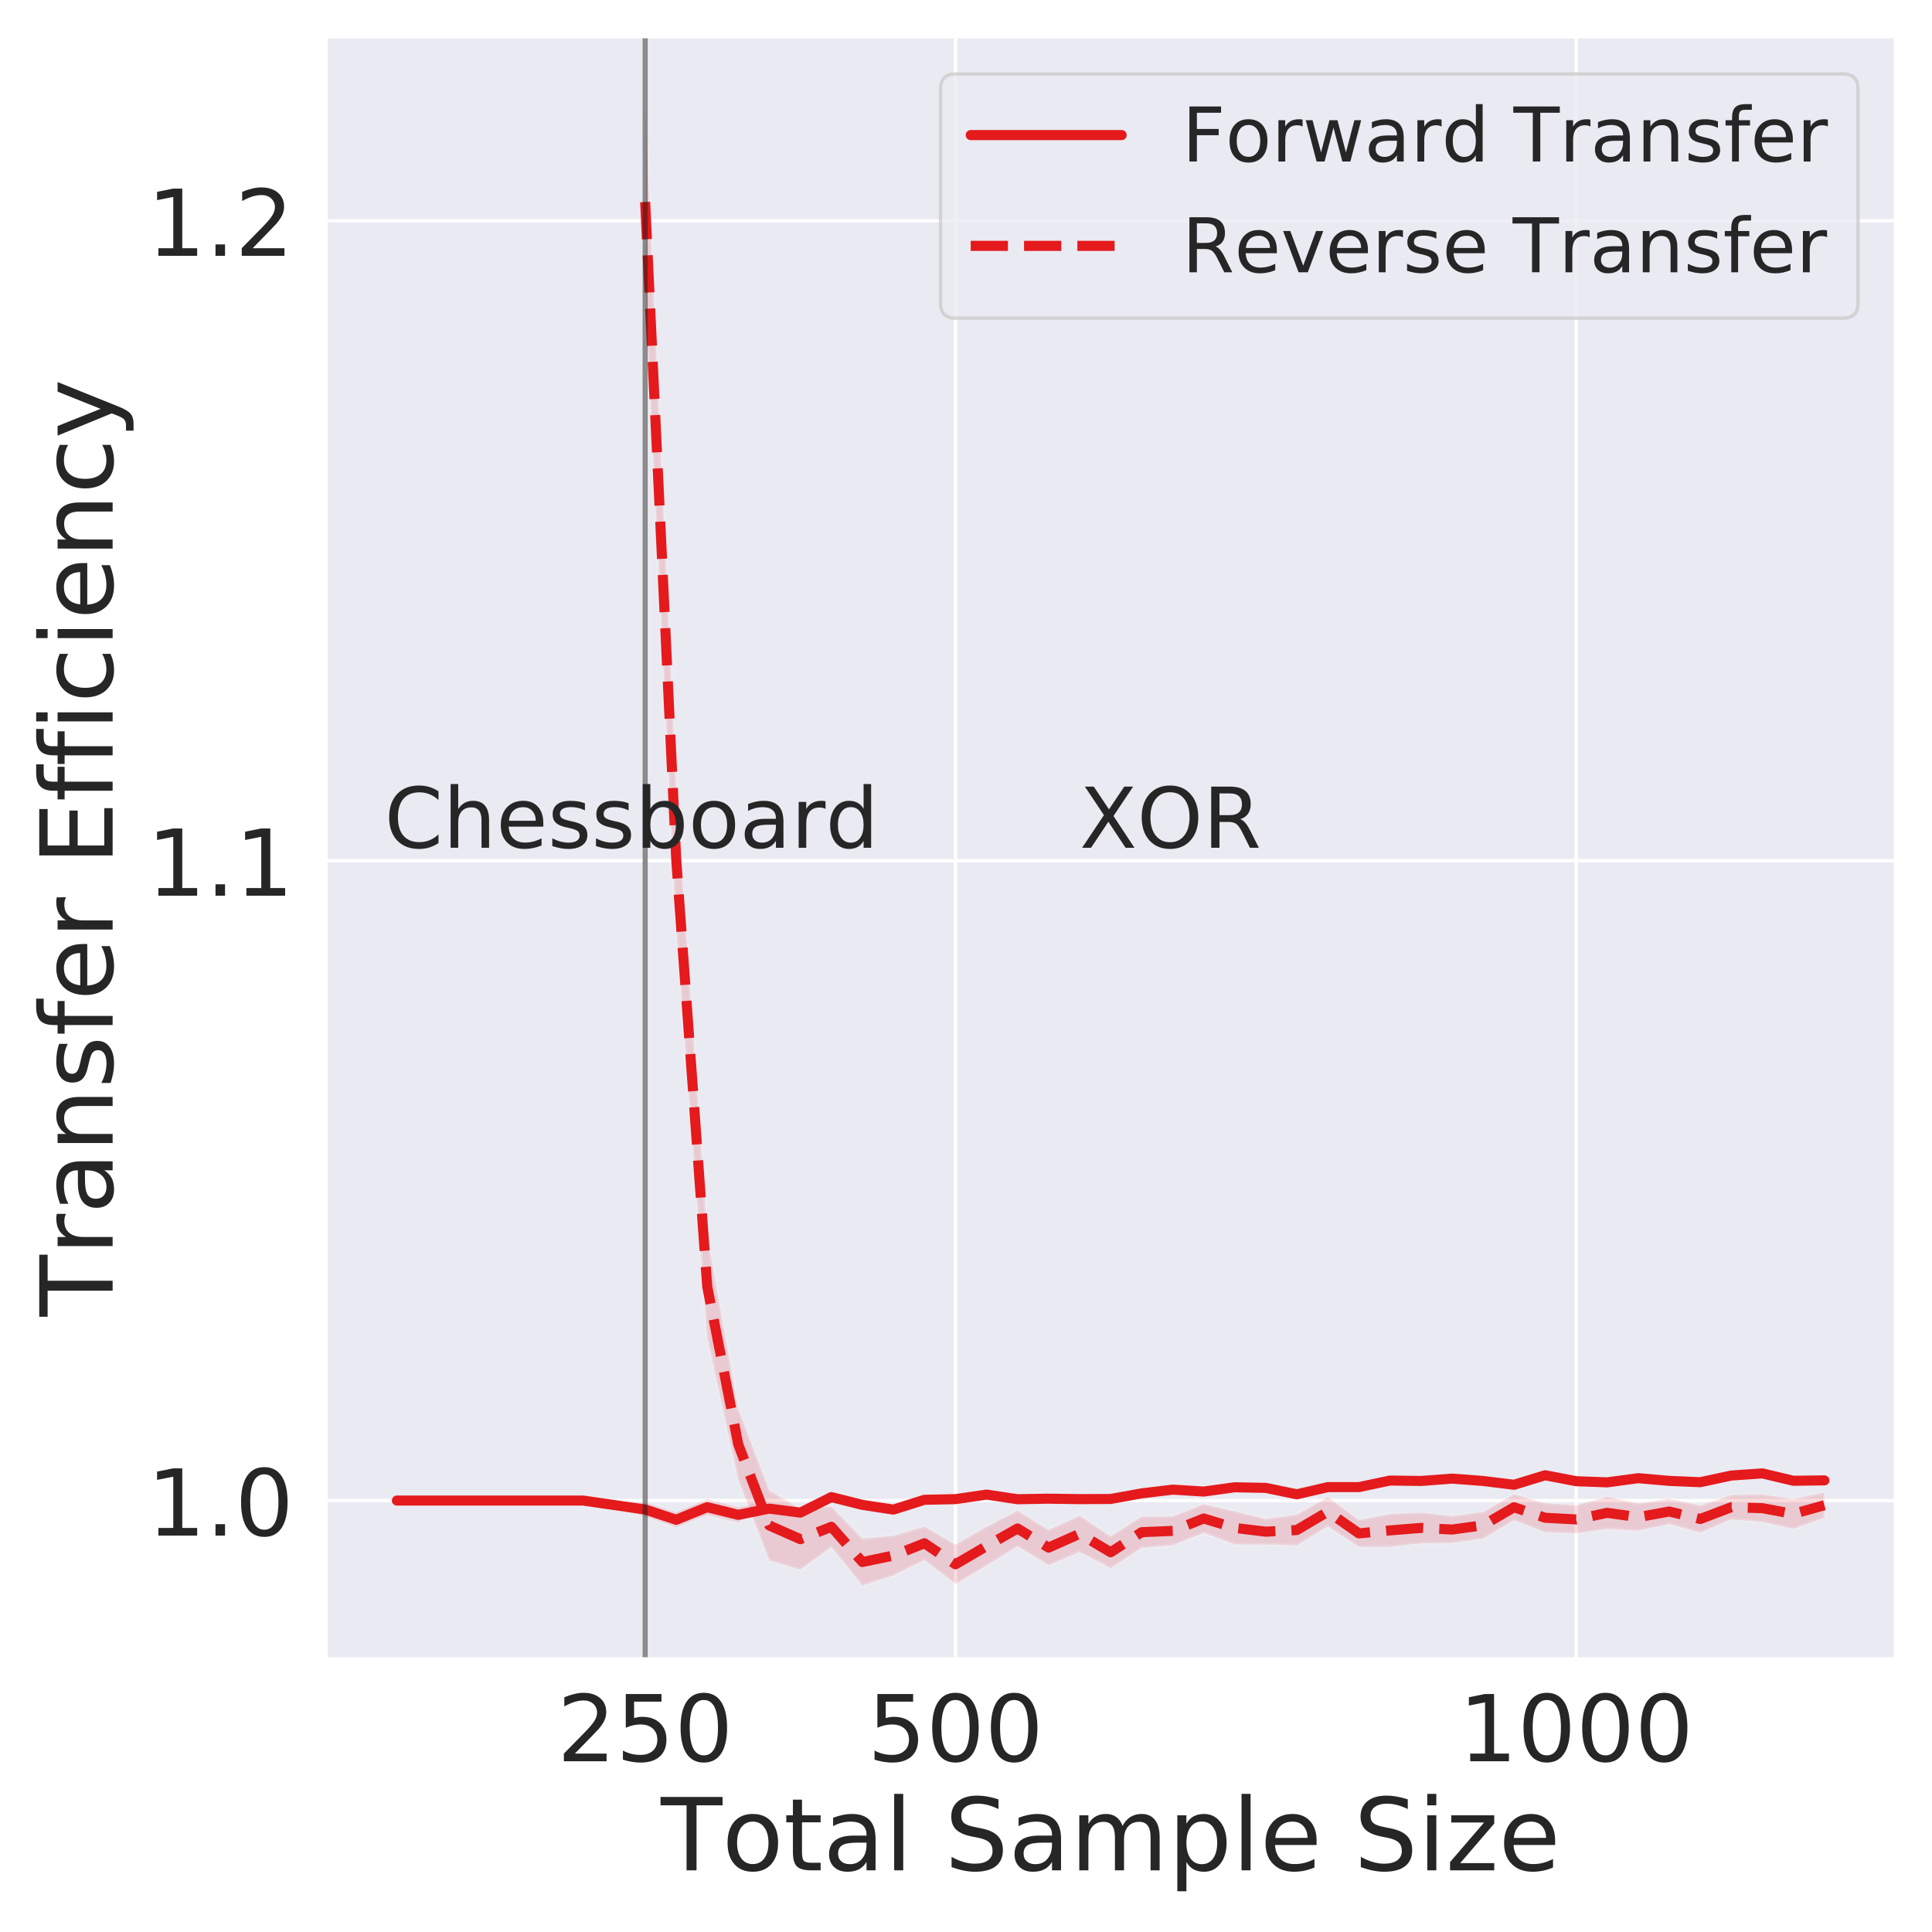
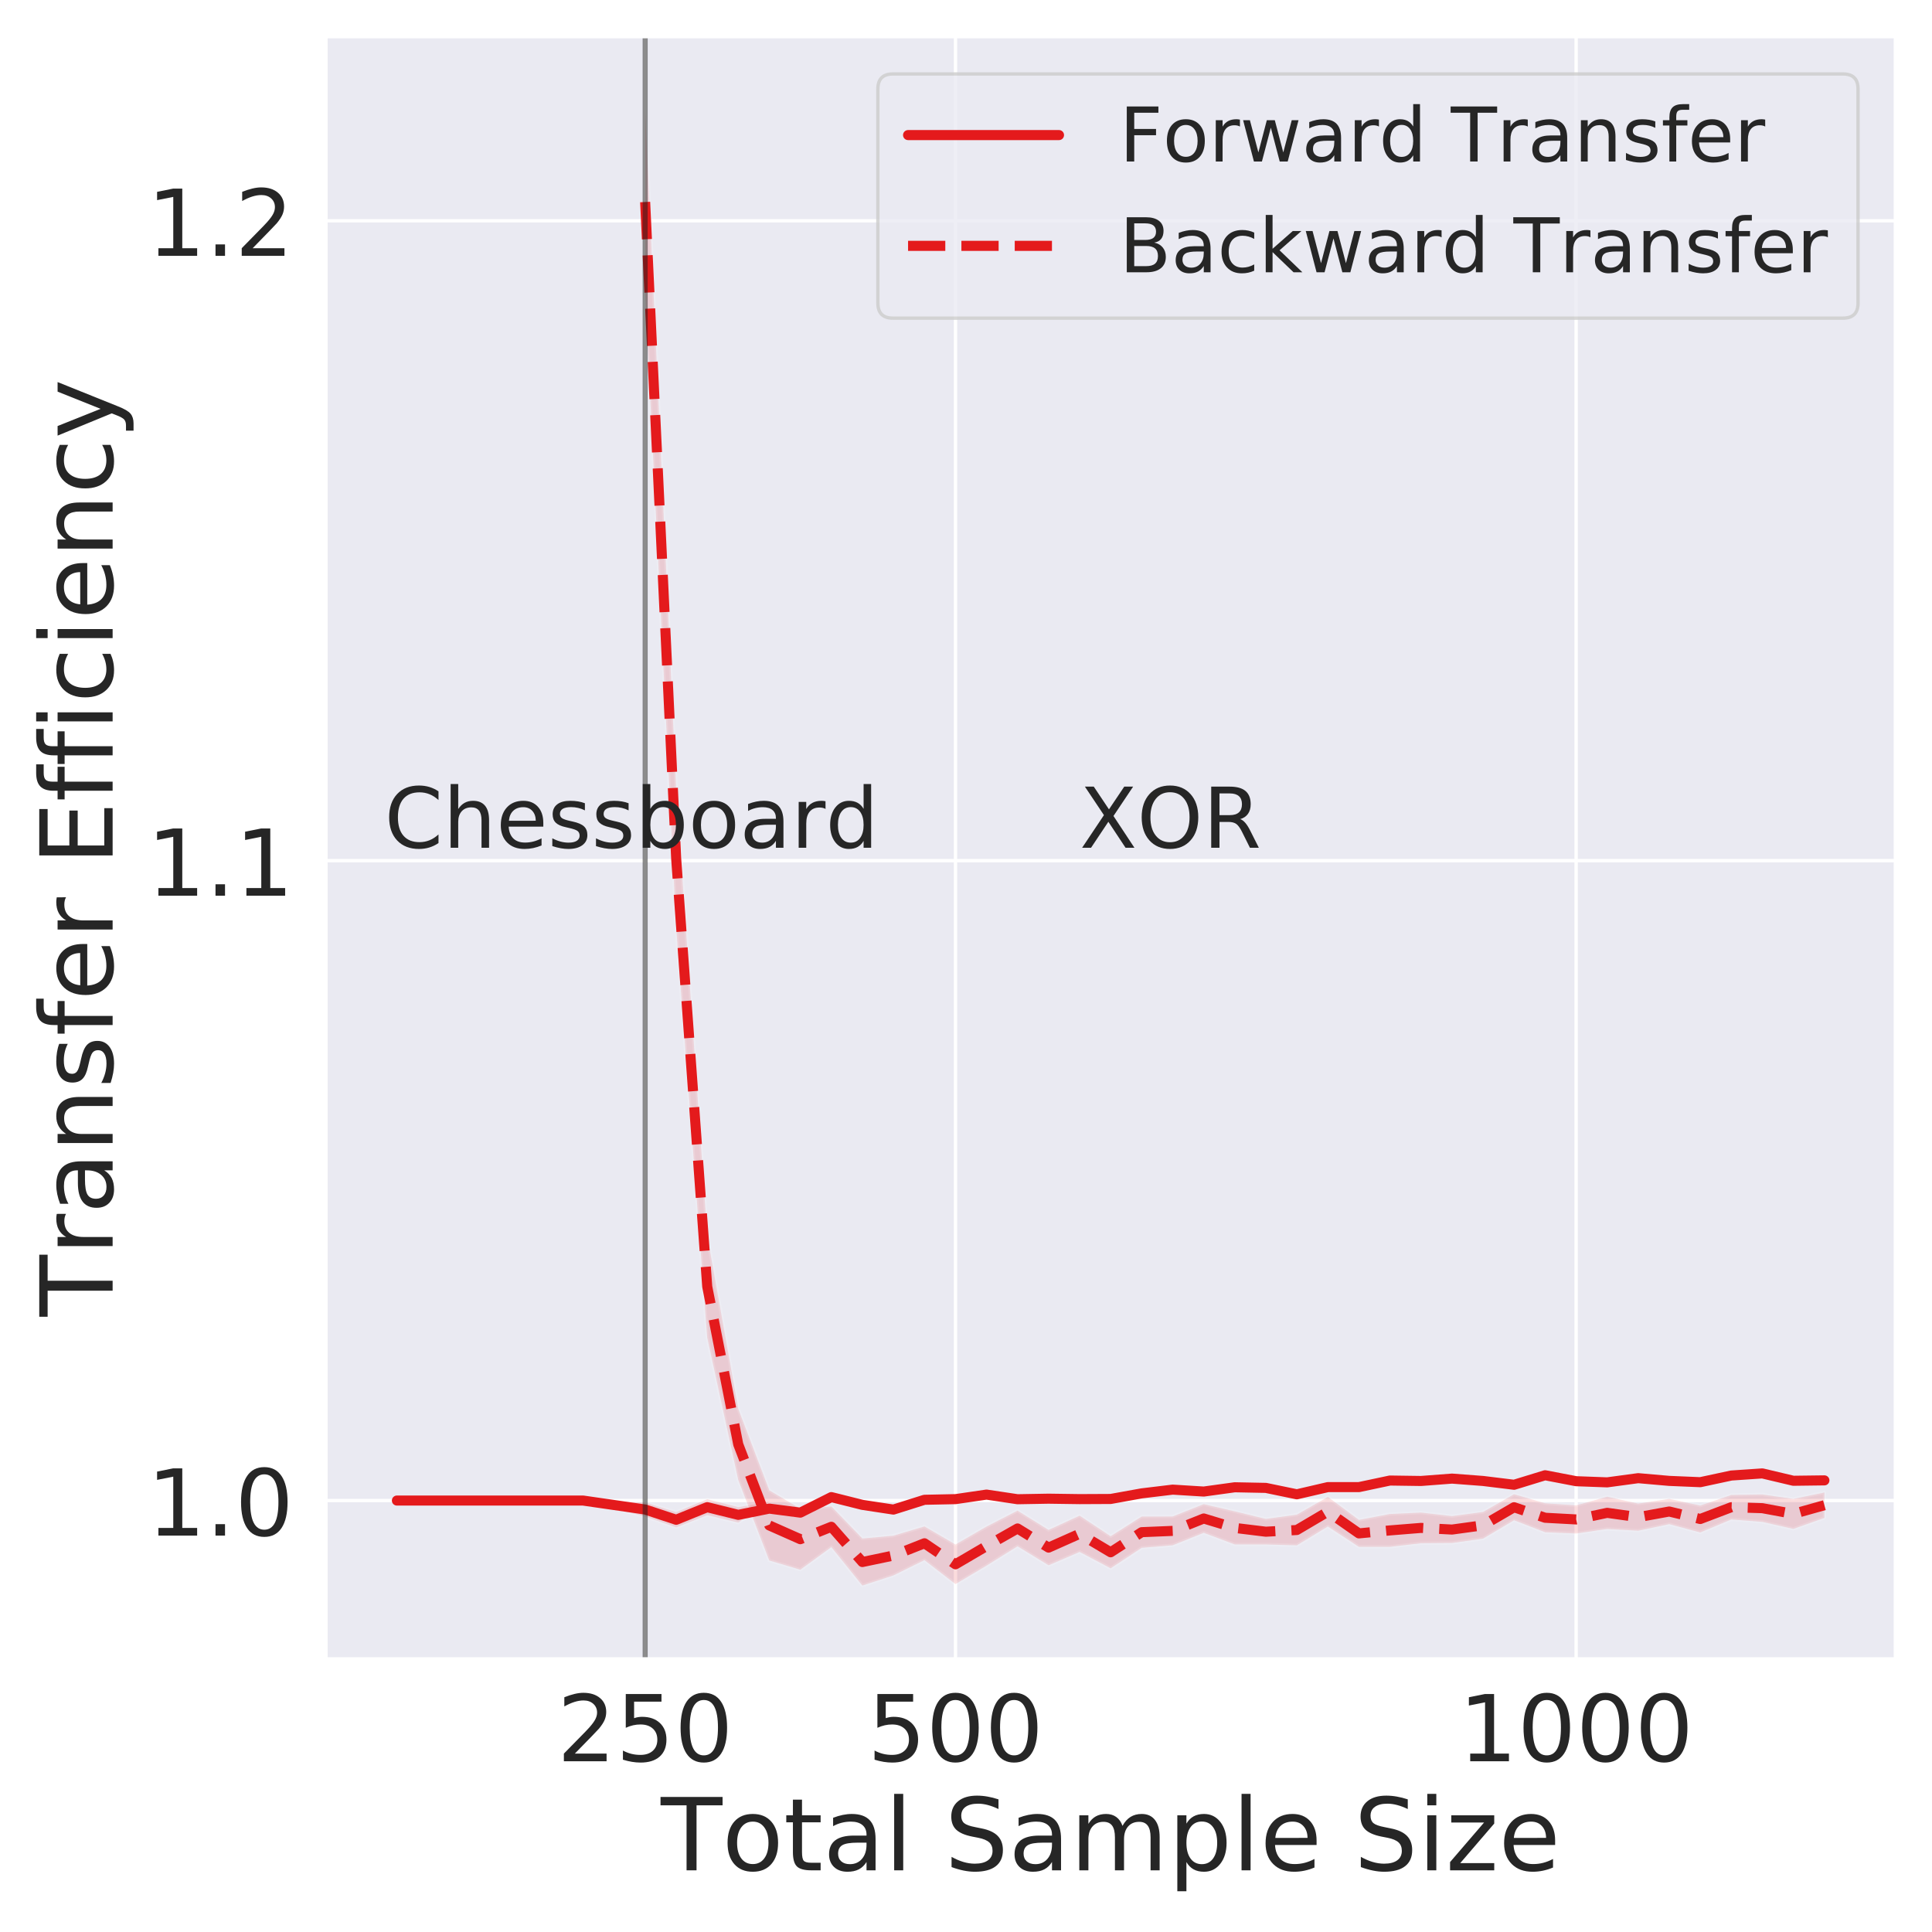
<svg xmlns="http://www.w3.org/2000/svg" xmlns:xlink="http://www.w3.org/1999/xlink" height="576pt" version="1.1" viewBox="0 0 576 576" width="576pt">
  <defs>
    <style type="text/css">
*{stroke-linecap:butt;stroke-linejoin:round;}
  </style>
  </defs>
  <g id="figure_1">
    <g id="patch_1">
      <path d="M 0 576  L 576 576  L 576 0  L 0 0  z " style="fill:#ffffff;" />
    </g>
    <g id="axes_1">
      <g id="patch_2">
        <path d="M 97.05 494.7  L 565.2 494.7  L 565.2 10.8  L 97.05 10.8  z " style="fill:#eaeaf2;" />
      </g>
      <g id="matplotlib.axis_1">
        <g id="xtick_1">
          <g id="line2d_1">
-             <path clip-path="url(#pe5a0608bb9)" d="M 192.345 494.7  L 192.345 10.8  " style="fill:none;stroke:#ffffff;stroke-linecap:round;" />
+             <path clip-path="url(#pc34fe66460)" d="M 192.345 494.7  L 192.345 10.8  " style="fill:none;stroke:#ffffff;stroke-linecap:round;" />
          </g>
          <g id="text_1">
            <defs>
              <path d="M 19.188 8.297  L 53.609 8.297  L 53.609 0  L 7.328 0  L 7.328 8.297  Q 12.938 14.109 22.625 23.891  Q 32.328 33.688 34.812 36.531  Q 39.547 41.844 41.422 45.531  Q 43.312 49.219 43.312 52.781  Q 43.312 58.594 39.234 62.25  Q 35.156 65.922 28.609 65.922  Q 23.969 65.922 18.812 64.312  Q 13.672 62.703 7.812 59.422  L 7.812 69.391  Q 13.766 71.781 18.938 73  Q 24.125 74.219 28.422 74.219  Q 39.75 74.219 46.484 68.547  Q 53.219 62.891 53.219 53.422  Q 53.219 48.922 51.531 44.891  Q 49.859 40.875 45.406 35.406  Q 44.188 33.984 37.641 27.219  Q 31.109 20.453 19.188 8.297  z " id="DejaVuSans-50" />
              <path d="M 10.797 72.906  L 49.516 72.906  L 49.516 64.594  L 19.828 64.594  L 19.828 46.734  Q 21.969 47.469 24.109 47.828  Q 26.266 48.188 28.422 48.188  Q 40.625 48.188 47.75 41.5  Q 54.891 34.812 54.891 23.391  Q 54.891 11.625 47.562 5.094  Q 40.234 -1.422 26.906 -1.422  Q 22.312 -1.422 17.547 -0.641  Q 12.797 0.141 7.719 1.703  L 7.719 11.625  Q 12.109 9.234 16.797 8.062  Q 21.484 6.891 26.703 6.891  Q 35.156 6.891 40.078 11.328  Q 45.016 15.766 45.016 23.391  Q 45.016 31 40.078 35.438  Q 35.156 39.891 26.703 39.891  Q 22.75 39.891 18.812 39.016  Q 14.891 38.141 10.797 36.281  z " id="DejaVuSans-53" />
              <path d="M 31.781 66.406  Q 24.172 66.406 20.328 58.906  Q 16.5 51.422 16.5 36.375  Q 16.5 21.391 20.328 13.891  Q 24.172 6.391 31.781 6.391  Q 39.453 6.391 43.281 13.891  Q 47.125 21.391 47.125 36.375  Q 47.125 51.422 43.281 58.906  Q 39.453 66.406 31.781 66.406  z M 31.781 74.219  Q 44.047 74.219 50.516 64.516  Q 56.984 54.828 56.984 36.375  Q 56.984 17.969 50.516 8.266  Q 44.047 -1.422 31.781 -1.422  Q 19.531 -1.422 13.062 8.266  Q 6.594 17.969 6.594 36.375  Q 6.594 54.828 13.062 64.516  Q 19.531 74.219 31.781 74.219  z " id="DejaVuSans-48" />
            </defs>
            <g style="fill:#262626;" transform="translate(166.1 525.0957)scale(0.275 -0.275)">
              <use xlink:href="#DejaVuSans-50" />
              <use x="63.623" xlink:href="#DejaVuSans-53" />
              <use x="127.246" xlink:href="#DejaVuSans-48" />
            </g>
          </g>
        </g>
        <g id="xtick_2">
          <g id="line2d_2">
-             <path clip-path="url(#pe5a0608bb9)" d="M 284.865 494.7  L 284.865 10.8  " style="fill:none;stroke:#ffffff;stroke-linecap:round;" />
+             <path clip-path="url(#pc34fe66460)" d="M 284.865 494.7  L 284.865 10.8  " style="fill:none;stroke:#ffffff;stroke-linecap:round;" />
          </g>
          <g id="text_2">
            <g style="fill:#262626;" transform="translate(258.6198 525.0957)scale(0.275 -0.275)">
              <use xlink:href="#DejaVuSans-53" />
              <use x="63.623" xlink:href="#DejaVuSans-48" />
              <use x="127.246" xlink:href="#DejaVuSans-48" />
            </g>
          </g>
        </g>
        <g id="xtick_3">
          <g id="line2d_3">
-             <path clip-path="url(#pe5a0608bb9)" d="M 469.905 494.7  L 469.905 10.8  " style="fill:none;stroke:#ffffff;stroke-linecap:round;" />
+             <path clip-path="url(#pc34fe66460)" d="M 469.905 494.7  L 469.905 10.8  " style="fill:none;stroke:#ffffff;stroke-linecap:round;" />
          </g>
          <g id="text_3">
            <defs>
              <path d="M 12.406 8.297  L 28.516 8.297  L 28.516 63.922  L 10.984 60.406  L 10.984 69.391  L 28.422 72.906  L 38.281 72.906  L 38.281 8.297  L 54.391 8.297  L 54.391 0  L 12.406 0  z " id="DejaVuSans-49" />
            </defs>
            <g style="fill:#262626;" transform="translate(434.9109 525.0957)scale(0.275 -0.275)">
              <use xlink:href="#DejaVuSans-49" />
              <use x="63.623" xlink:href="#DejaVuSans-48" />
              <use x="127.246" xlink:href="#DejaVuSans-48" />
              <use x="190.869" xlink:href="#DejaVuSans-48" />
            </g>
          </g>
        </g>
        <g id="text_4">
          <defs>
            <path d="M -0.297 72.906  L 61.375 72.906  L 61.375 64.594  L 35.5 64.594  L 35.5 0  L 25.594 0  L 25.594 64.594  L -0.297 64.594  z " id="DejaVuSans-84" />
            <path d="M 30.609 48.391  Q 23.391 48.391 19.188 42.75  Q 14.984 37.109 14.984 27.297  Q 14.984 17.484 19.156 11.844  Q 23.344 6.203 30.609 6.203  Q 37.797 6.203 41.984 11.859  Q 46.188 17.531 46.188 27.297  Q 46.188 37.016 41.984 42.703  Q 37.797 48.391 30.609 48.391  z M 30.609 56  Q 42.328 56 49.016 48.375  Q 55.719 40.766 55.719 27.297  Q 55.719 13.875 49.016 6.219  Q 42.328 -1.422 30.609 -1.422  Q 18.844 -1.422 12.172 6.219  Q 5.516 13.875 5.516 27.297  Q 5.516 40.766 12.172 48.375  Q 18.844 56 30.609 56  z " id="DejaVuSans-111" />
            <path d="M 18.312 70.219  L 18.312 54.688  L 36.812 54.688  L 36.812 47.703  L 18.312 47.703  L 18.312 18.016  Q 18.312 11.328 20.141 9.422  Q 21.969 7.516 27.594 7.516  L 36.812 7.516  L 36.812 0  L 27.594 0  Q 17.188 0 13.234 3.875  Q 9.281 7.766 9.281 18.016  L 9.281 47.703  L 2.688 47.703  L 2.688 54.688  L 9.281 54.688  L 9.281 70.219  z " id="DejaVuSans-116" />
            <path d="M 34.281 27.484  Q 23.391 27.484 19.188 25  Q 14.984 22.516 14.984 16.5  Q 14.984 11.719 18.141 8.906  Q 21.297 6.109 26.703 6.109  Q 34.188 6.109 38.703 11.406  Q 43.219 16.703 43.219 25.484  L 43.219 27.484  z M 52.203 31.203  L 52.203 0  L 43.219 0  L 43.219 8.297  Q 40.141 3.328 35.547 0.953  Q 30.953 -1.422 24.312 -1.422  Q 15.922 -1.422 10.953 3.297  Q 6 8.016 6 15.922  Q 6 25.141 12.172 29.828  Q 18.359 34.516 30.609 34.516  L 43.219 34.516  L 43.219 35.406  Q 43.219 41.609 39.141 45  Q 35.062 48.391 27.688 48.391  Q 23 48.391 18.547 47.266  Q 14.109 46.141 10.016 43.891  L 10.016 52.203  Q 14.938 54.109 19.578 55.047  Q 24.219 56 28.609 56  Q 40.484 56 46.344 49.844  Q 52.203 43.703 52.203 31.203  z " id="DejaVuSans-97" />
            <path d="M 9.422 75.984  L 18.406 75.984  L 18.406 0  L 9.422 0  z " id="DejaVuSans-108" />
            <path id="DejaVuSans-32" />
            <path d="M 53.516 70.516  L 53.516 60.891  Q 47.906 63.578 42.922 64.891  Q 37.938 66.219 33.297 66.219  Q 25.25 66.219 20.875 63.094  Q 16.5 59.969 16.5 54.203  Q 16.5 49.359 19.406 46.891  Q 22.312 44.438 30.422 42.922  L 36.375 41.703  Q 47.406 39.594 52.656 34.297  Q 57.906 29 57.906 20.125  Q 57.906 9.516 50.797 4.047  Q 43.703 -1.422 29.984 -1.422  Q 24.812 -1.422 18.969 -0.25  Q 13.141 0.922 6.891 3.219  L 6.891 13.375  Q 12.891 10.016 18.656 8.297  Q 24.422 6.594 29.984 6.594  Q 38.422 6.594 43.016 9.906  Q 47.609 13.234 47.609 19.391  Q 47.609 24.75 44.312 27.781  Q 41.016 30.812 33.5 32.328  L 27.484 33.5  Q 16.453 35.688 11.516 40.375  Q 6.594 45.062 6.594 53.422  Q 6.594 63.094 13.406 68.656  Q 20.219 74.219 32.172 74.219  Q 37.312 74.219 42.625 73.281  Q 47.953 72.359 53.516 70.516  z " id="DejaVuSans-83" />
            <path d="M 52 44.188  Q 55.375 50.25 60.062 53.125  Q 64.75 56 71.094 56  Q 79.641 56 84.281 50.016  Q 88.922 44.047 88.922 33.016  L 88.922 0  L 79.891 0  L 79.891 32.719  Q 79.891 40.578 77.094 44.375  Q 74.312 48.188 68.609 48.188  Q 61.625 48.188 57.562 43.547  Q 53.516 38.922 53.516 30.906  L 53.516 0  L 44.484 0  L 44.484 32.719  Q 44.484 40.625 41.703 44.406  Q 38.922 48.188 33.109 48.188  Q 26.219 48.188 22.156 43.531  Q 18.109 38.875 18.109 30.906  L 18.109 0  L 9.078 0  L 9.078 54.688  L 18.109 54.688  L 18.109 46.188  Q 21.188 51.219 25.484 53.609  Q 29.781 56 35.688 56  Q 41.656 56 45.828 52.969  Q 50 49.953 52 44.188  z " id="DejaVuSans-109" />
            <path d="M 18.109 8.203  L 18.109 -20.797  L 9.078 -20.797  L 9.078 54.688  L 18.109 54.688  L 18.109 46.391  Q 20.953 51.266 25.266 53.625  Q 29.594 56 35.594 56  Q 45.562 56 51.781 48.094  Q 58.016 40.188 58.016 27.297  Q 58.016 14.406 51.781 6.484  Q 45.562 -1.422 35.594 -1.422  Q 29.594 -1.422 25.266 0.953  Q 20.953 3.328 18.109 8.203  z M 48.688 27.297  Q 48.688 37.203 44.609 42.844  Q 40.531 48.484 33.406 48.484  Q 26.266 48.484 22.188 42.844  Q 18.109 37.203 18.109 27.297  Q 18.109 17.391 22.188 11.75  Q 26.266 6.109 33.406 6.109  Q 40.531 6.109 44.609 11.75  Q 48.688 17.391 48.688 27.297  z " id="DejaVuSans-112" />
            <path d="M 56.203 29.594  L 56.203 25.203  L 14.891 25.203  Q 15.484 15.922 20.484 11.062  Q 25.484 6.203 34.422 6.203  Q 39.594 6.203 44.453 7.469  Q 49.312 8.734 54.109 11.281  L 54.109 2.781  Q 49.266 0.734 44.188 -0.344  Q 39.109 -1.422 33.891 -1.422  Q 20.797 -1.422 13.156 6.188  Q 5.516 13.812 5.516 26.812  Q 5.516 40.234 12.766 48.109  Q 20.016 56 32.328 56  Q 43.359 56 49.781 48.891  Q 56.203 41.797 56.203 29.594  z M 47.219 32.234  Q 47.125 39.594 43.094 43.984  Q 39.062 48.391 32.422 48.391  Q 24.906 48.391 20.391 44.141  Q 15.875 39.891 15.188 32.172  z " id="DejaVuSans-101" />
            <path d="M 9.422 54.688  L 18.406 54.688  L 18.406 0  L 9.422 0  z M 9.422 75.984  L 18.406 75.984  L 18.406 64.594  L 9.422 64.594  z " id="DejaVuSans-105" />
            <path d="M 5.516 54.688  L 48.188 54.688  L 48.188 46.484  L 14.406 7.172  L 48.188 7.172  L 48.188 0  L 4.297 0  L 4.297 8.203  L 38.094 47.516  L 5.516 47.516  z " id="DejaVuSans-122" />
          </defs>
          <g style="fill:#262626;" transform="translate(197.0133 557.6102)scale(0.3 -0.3)">
            <use xlink:href="#DejaVuSans-84" />
            <use x="60.818" xlink:href="#DejaVuSans-111" />
            <use x="122" xlink:href="#DejaVuSans-116" />
            <use x="161.209" xlink:href="#DejaVuSans-97" />
            <use x="222.488" xlink:href="#DejaVuSans-108" />
            <use x="250.271" xlink:href="#DejaVuSans-32" />
            <use x="282.059" xlink:href="#DejaVuSans-83" />
            <use x="345.535" xlink:href="#DejaVuSans-97" />
            <use x="406.814" xlink:href="#DejaVuSans-109" />
            <use x="504.227" xlink:href="#DejaVuSans-112" />
            <use x="567.703" xlink:href="#DejaVuSans-108" />
            <use x="595.486" xlink:href="#DejaVuSans-101" />
            <use x="657.01" xlink:href="#DejaVuSans-32" />
            <use x="688.797" xlink:href="#DejaVuSans-83" />
            <use x="752.273" xlink:href="#DejaVuSans-105" />
            <use x="780.057" xlink:href="#DejaVuSans-122" />
            <use x="832.547" xlink:href="#DejaVuSans-101" />
          </g>
        </g>
      </g>
      <g id="matplotlib.axis_2">
        <g id="ytick_1">
          <g id="line2d_4">
-             <path clip-path="url(#pe5a0608bb9)" d="M 97.05 447.369  L 565.2 447.369  " style="fill:none;stroke:#ffffff;stroke-linecap:round;" />
+             <path clip-path="url(#pc34fe66460)" d="M 97.05 447.369  L 565.2 447.369  " style="fill:none;stroke:#ffffff;stroke-linecap:round;" />
          </g>
          <g id="text_5">
            <defs>
              <path d="M 10.688 12.406  L 21 12.406  L 21 0  L 10.688 0  z " id="DejaVuSans-46" />
            </defs>
            <g style="fill:#262626;" transform="translate(43.81641 457.8168)scale(0.275 -0.275)">
              <use xlink:href="#DejaVuSans-49" />
              <use x="63.623" xlink:href="#DejaVuSans-46" />
              <use x="95.41" xlink:href="#DejaVuSans-48" />
            </g>
          </g>
        </g>
        <g id="ytick_2">
          <g id="line2d_5">
-             <path clip-path="url(#pe5a0608bb9)" d="M 97.05 256.6  L 565.2 256.6  " style="fill:none;stroke:#ffffff;stroke-linecap:round;" />
+             <path clip-path="url(#pc34fe66460)" d="M 97.05 256.6  L 565.2 256.6  " style="fill:none;stroke:#ffffff;stroke-linecap:round;" />
          </g>
          <g id="text_6">
            <g style="fill:#262626;" transform="translate(43.81641 267.0481)scale(0.275 -0.275)">
              <use xlink:href="#DejaVuSans-49" />
              <use x="63.623" xlink:href="#DejaVuSans-46" />
              <use x="95.41" xlink:href="#DejaVuSans-49" />
            </g>
          </g>
        </g>
        <g id="ytick_3">
          <g id="line2d_6">
-             <path clip-path="url(#pe5a0608bb9)" d="M 97.05 65.831  L 565.2 65.831  " style="fill:none;stroke:#ffffff;stroke-linecap:round;" />
+             <path clip-path="url(#pc34fe66460)" d="M 97.05 65.831  L 565.2 65.831  " style="fill:none;stroke:#ffffff;stroke-linecap:round;" />
          </g>
          <g id="text_7">
            <g style="fill:#262626;" transform="translate(43.81641 76.27928)scale(0.275 -0.275)">
              <use xlink:href="#DejaVuSans-49" />
              <use x="63.623" xlink:href="#DejaVuSans-46" />
              <use x="95.41" xlink:href="#DejaVuSans-50" />
            </g>
          </g>
        </g>
        <g id="text_8">
          <defs>
            <path d="M 41.109 46.297  Q 39.594 47.172 37.812 47.578  Q 36.031 48 33.891 48  Q 26.266 48 22.188 43.047  Q 18.109 38.094 18.109 28.812  L 18.109 0  L 9.078 0  L 9.078 54.688  L 18.109 54.688  L 18.109 46.188  Q 20.953 51.172 25.484 53.578  Q 30.031 56 36.531 56  Q 37.453 56 38.578 55.875  Q 39.703 55.766 41.062 55.516  z " id="DejaVuSans-114" />
            <path d="M 54.891 33.016  L 54.891 0  L 45.906 0  L 45.906 32.719  Q 45.906 40.484 42.875 44.328  Q 39.844 48.188 33.797 48.188  Q 26.516 48.188 22.312 43.547  Q 18.109 38.922 18.109 30.906  L 18.109 0  L 9.078 0  L 9.078 54.688  L 18.109 54.688  L 18.109 46.188  Q 21.344 51.125 25.703 53.562  Q 30.078 56 35.797 56  Q 45.219 56 50.047 50.172  Q 54.891 44.344 54.891 33.016  z " id="DejaVuSans-110" />
            <path d="M 44.281 53.078  L 44.281 44.578  Q 40.484 46.531 36.375 47.5  Q 32.281 48.484 27.875 48.484  Q 21.188 48.484 17.844 46.438  Q 14.5 44.391 14.5 40.281  Q 14.5 37.156 16.891 35.375  Q 19.281 33.594 26.516 31.984  L 29.594 31.297  Q 39.156 29.25 43.188 25.516  Q 47.219 21.781 47.219 15.094  Q 47.219 7.469 41.188 3.016  Q 35.156 -1.422 24.609 -1.422  Q 20.219 -1.422 15.453 -0.562  Q 10.688 0.297 5.422 2  L 5.422 11.281  Q 10.406 8.688 15.234 7.391  Q 20.062 6.109 24.812 6.109  Q 31.156 6.109 34.562 8.281  Q 37.984 10.453 37.984 14.406  Q 37.984 18.062 35.516 20.016  Q 33.062 21.969 24.703 23.781  L 21.578 24.516  Q 13.234 26.266 9.516 29.906  Q 5.812 33.547 5.812 39.891  Q 5.812 47.609 11.281 51.797  Q 16.75 56 26.812 56  Q 31.781 56 36.172 55.266  Q 40.578 54.547 44.281 53.078  z " id="DejaVuSans-115" />
            <path d="M 37.109 75.984  L 37.109 68.5  L 28.516 68.5  Q 23.688 68.5 21.797 66.547  Q 19.922 64.594 19.922 59.516  L 19.922 54.688  L 34.719 54.688  L 34.719 47.703  L 19.922 47.703  L 19.922 0  L 10.891 0  L 10.891 47.703  L 2.297 47.703  L 2.297 54.688  L 10.891 54.688  L 10.891 58.5  Q 10.891 67.625 15.141 71.797  Q 19.391 75.984 28.609 75.984  z " id="DejaVuSans-102" />
            <path d="M 9.812 72.906  L 55.906 72.906  L 55.906 64.594  L 19.672 64.594  L 19.672 43.016  L 54.391 43.016  L 54.391 34.719  L 19.672 34.719  L 19.672 8.297  L 56.781 8.297  L 56.781 0  L 9.812 0  z " id="DejaVuSans-69" />
            <path d="M 48.781 52.594  L 48.781 44.188  Q 44.969 46.297 41.141 47.344  Q 37.312 48.391 33.406 48.391  Q 24.656 48.391 19.812 42.844  Q 14.984 37.312 14.984 27.297  Q 14.984 17.281 19.812 11.734  Q 24.656 6.203 33.406 6.203  Q 37.312 6.203 41.141 7.25  Q 44.969 8.297 48.781 10.406  L 48.781 2.094  Q 45.016 0.344 40.984 -0.531  Q 36.969 -1.422 32.422 -1.422  Q 20.062 -1.422 12.781 6.344  Q 5.516 14.109 5.516 27.297  Q 5.516 40.672 12.859 48.328  Q 20.219 56 33.016 56  Q 37.156 56 41.109 55.141  Q 45.062 54.297 48.781 52.594  z " id="DejaVuSans-99" />
            <path d="M 32.172 -5.078  Q 28.375 -14.844 24.75 -17.812  Q 21.141 -20.797 15.094 -20.797  L 7.906 -20.797  L 7.906 -13.281  L 13.188 -13.281  Q 16.891 -13.281 18.938 -11.516  Q 21 -9.766 23.484 -3.219  L 25.094 0.875  L 2.984 54.688  L 12.5 54.688  L 29.594 11.922  L 46.688 54.688  L 56.203 54.688  z " id="DejaVuSans-121" />
          </defs>
          <g style="fill:#262626;" transform="translate(33.57734 392.4844)rotate(-90)scale(0.3 -0.3)">
            <use xlink:href="#DejaVuSans-84" />
            <use x="60.865" xlink:href="#DejaVuSans-114" />
            <use x="101.979" xlink:href="#DejaVuSans-97" />
            <use x="163.258" xlink:href="#DejaVuSans-110" />
            <use x="226.637" xlink:href="#DejaVuSans-115" />
            <use x="278.736" xlink:href="#DejaVuSans-102" />
            <use x="313.941" xlink:href="#DejaVuSans-101" />
            <use x="375.465" xlink:href="#DejaVuSans-114" />
            <use x="416.578" xlink:href="#DejaVuSans-32" />
            <use x="448.365" xlink:href="#DejaVuSans-69" />
            <use x="511.549" xlink:href="#DejaVuSans-102" />
            <use x="546.754" xlink:href="#DejaVuSans-102" />
            <use x="581.959" xlink:href="#DejaVuSans-105" />
            <use x="609.742" xlink:href="#DejaVuSans-99" />
            <use x="664.723" xlink:href="#DejaVuSans-105" />
            <use x="692.506" xlink:href="#DejaVuSans-101" />
            <use x="754.029" xlink:href="#DejaVuSans-110" />
            <use x="817.408" xlink:href="#DejaVuSans-99" />
            <use x="872.389" xlink:href="#DejaVuSans-121" />
          </g>
        </g>
      </g>
      <g id="PolyCollection_1">
        <defs>
-           <path d="M 118.33 -128.631  L 118.33 -128.631  L 127.582 -128.631  L 136.833 -128.631  L 146.085 -128.631  L 155.337 -128.631  L 164.589 -128.631  L 173.841 -128.631  L 192.345 -128.05  L 201.597 -125.168  L 210.849 -129.038  L 220.101 -126.654  L 229.353 -128.288  L 220.101 -122.076  L 210.849 -124.277  L 201.597 -120.642  L 192.345 -123.87  L 173.841 -128.631  L 164.589 -128.631  L 155.337 -128.631  L 146.085 -128.631  L 136.833 -128.631  L 127.582 -128.631  L 118.33 -128.631  z " id="m9674130dea" style="stroke:#ffffff;stroke-opacity:0.15;" />
+           <path d="M 118.33 -128.631  L 118.33 -128.631  L 127.582 -128.631  L 136.833 -128.631  L 146.085 -128.631  L 155.337 -128.631  L 164.589 -128.631  L 173.841 -128.631  L 192.345 -128.05  L 201.597 -125.168  L 210.849 -129.038  L 220.101 -126.654  L 229.353 -128.288  L 220.101 -122.076  L 210.849 -124.277  L 201.597 -120.642  L 192.345 -123.87  L 173.841 -128.631  L 164.589 -128.631  L 155.337 -128.631  L 146.085 -128.631  L 136.833 -128.631  L 127.582 -128.631  L 118.33 -128.631  z " id="m97296e2035" style="stroke:#ffffff;stroke-opacity:0.15;" />
        </defs>
-         <g clip-path="url(#pe5a0608bb9)">
-           <use style="fill:#e41a1c;fill-opacity:0.15;stroke:#ffffff;stroke-opacity:0.15;" x="0" xlink:href="#m9674130dea" y="576" />
+         <g clip-path="url(#pc34fe66460)">
+           <use style="fill:#e41a1c;fill-opacity:0.15;stroke:#ffffff;stroke-opacity:0.15;" x="0" xlink:href="#m97296e2035" y="576" />
        </g>
      </g>
      <g id="PolyCollection_2">
        <defs>
-           <path d="M 192.345 -543.205  L 192.345 -543.205  L 201.597 -340.456  L 210.849 -207.603  L 220.101 -155.942  L 229.353 -131.665  L 238.605 -126.204  L 247.857 -126.864  L 257.109 -117.306  L 266.361 -118.154  L 275.613 -120.91  L 284.865 -115.519  L 294.117 -120.861  L 303.369 -125.61  L 312.621 -119.866  L 321.873 -124.121  L 331.125 -117.982  L 340.377 -123.862  L 349.629 -123.874  L 358.881 -127.552  L 368.133 -125.402  L 377.385 -123.144  L 386.637 -124.415  L 395.889 -129.717  L 405.141 -122.847  L 414.393 -124.623  L 423.645 -125.044  L 432.897 -123.983  L 442.149 -125.221  L 451.401 -130.509  L 460.653 -127.811  L 469.905 -127.194  L 479.157 -129.764  L 488.409 -127.715  L 497.661 -129.127  L 506.913 -127.135  L 516.165 -130.292  L 525.417 -130.441  L 534.668 -129.113  L 543.92 -131.029  L 543.92 -131.029  L 543.92 -123.46  L 534.668 -120.183  L 525.417 -122.271  L 516.165 -122.998  L 506.913 -119.121  L 497.661 -121.603  L 488.409 -119.643  L 479.157 -120.17  L 469.905 -118.805  L 460.653 -119.191  L 451.401 -122.768  L 442.149 -117.284  L 432.897 -115.981  L 423.645 -115.906  L 414.393 -114.836  L 405.141 -114.83  L 395.889 -120.908  L 386.637 -115.281  L 377.385 -115.543  L 368.133 -115.548  L 358.881 -119.013  L 349.629 -115.298  L 340.377 -114.549  L 331.125 -108.435  L 321.873 -113.316  L 312.621 -109.337  L 303.369 -115.004  L 294.117 -109.235  L 284.865 -103.729  L 275.613 -110.876  L 266.361 -106.319  L 257.109 -103.295  L 247.857 -114.755  L 238.605 -108.02  L 229.353 -110.761  L 220.101 -134.817  L 210.849 -177.25  L 201.597 -299.446  L 192.345 -488.342  z " id="m6f1de0d133" style="stroke:#ffffff;stroke-opacity:0.15;" />
+           <path d="M 192.345 -543.205  L 192.345 -543.205  L 201.597 -340.456  L 210.849 -207.603  L 220.101 -155.942  L 229.353 -131.665  L 238.605 -126.204  L 247.857 -126.864  L 257.109 -117.306  L 266.361 -118.154  L 275.613 -120.91  L 284.865 -115.519  L 294.117 -120.861  L 303.369 -125.61  L 312.621 -119.866  L 321.873 -124.121  L 331.125 -117.982  L 340.377 -123.862  L 349.629 -123.874  L 358.881 -127.552  L 368.133 -125.402  L 377.385 -123.144  L 386.637 -124.415  L 395.889 -129.717  L 405.141 -122.847  L 414.393 -124.623  L 423.645 -125.044  L 432.897 -123.983  L 442.149 -125.221  L 451.401 -130.509  L 460.653 -127.811  L 469.905 -127.194  L 479.157 -129.764  L 488.409 -127.715  L 497.661 -129.127  L 506.913 -127.135  L 516.165 -130.292  L 525.417 -130.441  L 534.668 -129.113  L 543.92 -131.029  L 543.92 -131.029  L 543.92 -123.46  L 534.668 -120.183  L 525.417 -122.271  L 516.165 -122.998  L 506.913 -119.121  L 497.661 -121.603  L 488.409 -119.643  L 479.157 -120.17  L 469.905 -118.805  L 460.653 -119.191  L 451.401 -122.768  L 442.149 -117.284  L 432.897 -115.981  L 423.645 -115.906  L 414.393 -114.836  L 405.141 -114.83  L 395.889 -120.908  L 386.637 -115.281  L 377.385 -115.543  L 368.133 -115.548  L 358.881 -119.013  L 349.629 -115.298  L 340.377 -114.549  L 331.125 -108.435  L 321.873 -113.316  L 312.621 -109.337  L 303.369 -115.004  L 294.117 -109.235  L 284.865 -103.729  L 275.613 -110.876  L 266.361 -106.319  L 257.109 -103.295  L 247.857 -114.755  L 238.605 -108.02  L 229.353 -110.761  L 220.101 -134.817  L 210.849 -177.25  L 201.597 -299.446  L 192.345 -488.342  z " id="m677958a4ca" style="stroke:#ffffff;stroke-opacity:0.15;" />
        </defs>
-         <g clip-path="url(#pe5a0608bb9)">
-           <use style="fill:#e41a1c;fill-opacity:0.15;stroke:#ffffff;stroke-opacity:0.15;" x="0" xlink:href="#m6f1de0d133" y="576" />
+         <g clip-path="url(#pc34fe66460)">
+           <use style="fill:#e41a1c;fill-opacity:0.15;stroke:#ffffff;stroke-opacity:0.15;" x="0" xlink:href="#m677958a4ca" y="576" />
        </g>
      </g>
      <g id="line2d_7">
-         <path clip-path="url(#pe5a0608bb9)" d="M 118.33 447.369  L 127.582 447.369  L 136.833 447.369  L 146.085 447.369  L 155.337 447.369  L 164.589 447.369  L 173.841 447.369  L 192.345 450.04  L 201.597 453.095  L 210.849 449.342  L 220.101 451.635  L 229.353 449.77  L 238.605 450.974  L 247.857 446.34  L 257.109 448.657  L 266.361 450.063  L 275.613 447.142  L 284.865 446.948  L 294.117 445.593  L 303.369 446.977  L 312.621 446.813  L 321.873 446.944  L 331.125 446.899  L 340.377 445.229  L 349.629 444.112  L 358.881 444.687  L 368.133 443.411  L 377.385 443.594  L 386.637 445.51  L 395.889 443.36  L 405.141 443.363  L 414.393 441.401  L 423.645 441.533  L 432.897 440.826  L 442.149 441.53  L 451.401 442.665  L 460.653 439.826  L 469.905 441.603  L 479.157 441.946  L 488.409 440.696  L 497.661 441.507  L 506.913 441.895  L 516.165 439.908  L 525.417 439.277  L 534.668 441.471  L 543.92 441.354  " style="fill:none;stroke:#e41a1c;stroke-linecap:round;stroke-width:3;" />
+         <path clip-path="url(#pc34fe66460)" d="M 118.33 447.369  L 127.582 447.369  L 136.833 447.369  L 146.085 447.369  L 155.337 447.369  L 164.589 447.369  L 173.841 447.369  L 192.345 450.04  L 201.597 453.095  L 210.849 449.342  L 220.101 451.635  L 229.353 449.77  L 238.605 450.974  L 247.857 446.34  L 257.109 448.657  L 266.361 450.063  L 275.613 447.142  L 284.865 446.948  L 294.117 445.593  L 303.369 446.977  L 312.621 446.813  L 321.873 446.944  L 331.125 446.899  L 340.377 445.229  L 349.629 444.112  L 358.881 444.687  L 368.133 443.411  L 377.385 443.594  L 386.637 445.51  L 395.889 443.36  L 405.141 443.363  L 414.393 441.401  L 423.645 441.533  L 432.897 440.826  L 442.149 441.53  L 451.401 442.665  L 460.653 439.826  L 469.905 441.603  L 479.157 441.946  L 488.409 440.696  L 497.661 441.507  L 506.913 441.895  L 516.165 439.908  L 525.417 439.277  L 534.668 441.471  L 543.92 441.354  " style="fill:none;stroke:#e41a1c;stroke-linecap:round;stroke-width:3;" />
      </g>
      <g id="line2d_8">
-         <path clip-path="url(#pe5a0608bb9)" d="M 192.345 60.227  L 201.597 256.049  L 210.849 383.573  L 220.101 430.62  L 229.353 454.787  L 238.605 458.888  L 247.857 455.19  L 257.109 465.699  L 266.361 463.763  L 275.613 460.107  L 284.865 466.376  L 294.117 460.952  L 303.369 455.693  L 312.621 461.399  L 321.873 457.281  L 331.125 462.791  L 340.377 456.795  L 349.629 456.414  L 358.881 452.717  L 368.133 455.525  L 377.385 456.657  L 386.637 456.152  L 395.889 450.687  L 405.141 457.161  L 414.393 456.271  L 423.645 455.525  L 432.897 456.018  L 442.149 454.748  L 451.401 449.362  L 460.653 452.499  L 469.905 453.001  L 479.157 451.033  L 488.409 452.321  L 497.661 450.635  L 506.913 452.872  L 516.165 449.355  L 525.417 449.644  L 534.668 451.352  L 543.92 448.755  " style="fill:none;stroke:#e41a1c;stroke-dasharray:11.1,4.8;stroke-dashoffset:0;stroke-width:3;" />
+         <path clip-path="url(#pc34fe66460)" d="M 192.345 60.227  L 201.597 256.049  L 210.849 383.573  L 220.101 430.62  L 229.353 454.787  L 238.605 458.888  L 247.857 455.19  L 257.109 465.699  L 266.361 463.763  L 275.613 460.107  L 284.865 466.376  L 294.117 460.952  L 303.369 455.693  L 312.621 461.399  L 321.873 457.281  L 331.125 462.791  L 340.377 456.795  L 349.629 456.414  L 358.881 452.717  L 368.133 455.525  L 377.385 456.657  L 386.637 456.152  L 395.889 450.687  L 405.141 457.161  L 414.393 456.271  L 423.645 455.525  L 432.897 456.018  L 442.149 454.748  L 451.401 449.362  L 460.653 452.499  L 469.905 453.001  L 479.157 451.033  L 488.409 452.321  L 497.661 450.635  L 506.913 452.872  L 516.165 449.355  L 525.417 449.644  L 534.668 451.352  L 543.92 448.755  " style="fill:none;stroke:#e41a1c;stroke-dasharray:11.1,4.8;stroke-dashoffset:0;stroke-width:3;" />
      </g>
      <g id="line2d_9">
-         <path clip-path="url(#pe5a0608bb9)" d="M 192.345 494.7  L 192.345 10.8  " style="fill:none;stroke:#1a1a1a;stroke-linecap:round;stroke-opacity:0.5;stroke-width:1.5;" />
+         <path clip-path="url(#pc34fe66460)" d="M 192.345 494.7  L 192.345 10.8  " style="fill:none;stroke:#1a1a1a;stroke-linecap:round;stroke-opacity:0.5;stroke-width:1.5;" />
      </g>
      <g id="patch_3">
        <path d="M 97.05 494.7  L 97.05 10.8  " style="fill:none;stroke:#ffffff;stroke-linecap:square;stroke-linejoin:miter;stroke-width:1.25;" />
      </g>
      <g id="patch_4">
        <path d="M 565.2 494.7  L 565.2 10.8  " style="fill:none;stroke:#ffffff;stroke-linecap:square;stroke-linejoin:miter;stroke-width:1.25;" />
      </g>
      <g id="patch_5">
        <path d="M 97.05 494.7  L 565.2 494.7  " style="fill:none;stroke:#ffffff;stroke-linecap:square;stroke-linejoin:miter;stroke-width:1.25;" />
      </g>
      <g id="patch_6">
        <path d="M 97.05 10.8  L 565.2 10.8  " style="fill:none;stroke:#ffffff;stroke-linecap:square;stroke-linejoin:miter;stroke-width:1.25;" />
      </g>
      <g id="text_9">
        <defs>
          <path d="M 64.406 67.281  L 64.406 56.891  Q 59.422 61.531 53.781 63.812  Q 48.141 66.109 41.797 66.109  Q 29.297 66.109 22.656 58.469  Q 16.016 50.828 16.016 36.375  Q 16.016 21.969 22.656 14.328  Q 29.297 6.688 41.797 6.688  Q 48.141 6.688 53.781 8.984  Q 59.422 11.281 64.406 15.922  L 64.406 5.609  Q 59.234 2.094 53.438 0.328  Q 47.656 -1.422 41.219 -1.422  Q 24.656 -1.422 15.125 8.703  Q 5.609 18.844 5.609 36.375  Q 5.609 53.953 15.125 64.078  Q 24.656 74.219 41.219 74.219  Q 47.75 74.219 53.531 72.484  Q 59.328 70.75 64.406 67.281  z " id="DejaVuSans-67" />
          <path d="M 54.891 33.016  L 54.891 0  L 45.906 0  L 45.906 32.719  Q 45.906 40.484 42.875 44.328  Q 39.844 48.188 33.797 48.188  Q 26.516 48.188 22.312 43.547  Q 18.109 38.922 18.109 30.906  L 18.109 0  L 9.078 0  L 9.078 75.984  L 18.109 75.984  L 18.109 46.188  Q 21.344 51.125 25.703 53.562  Q 30.078 56 35.797 56  Q 45.219 56 50.047 50.172  Q 54.891 44.344 54.891 33.016  z " id="DejaVuSans-104" />
          <path d="M 48.688 27.297  Q 48.688 37.203 44.609 42.844  Q 40.531 48.484 33.406 48.484  Q 26.266 48.484 22.188 42.844  Q 18.109 37.203 18.109 27.297  Q 18.109 17.391 22.188 11.75  Q 26.266 6.109 33.406 6.109  Q 40.531 6.109 44.609 11.75  Q 48.688 17.391 48.688 27.297  z M 18.109 46.391  Q 20.953 51.266 25.266 53.625  Q 29.594 56 35.594 56  Q 45.562 56 51.781 48.094  Q 58.016 40.188 58.016 27.297  Q 58.016 14.406 51.781 6.484  Q 45.562 -1.422 35.594 -1.422  Q 29.594 -1.422 25.266 0.953  Q 20.953 3.328 18.109 8.203  L 18.109 0  L 9.078 0  L 9.078 75.984  L 18.109 75.984  z " id="DejaVuSans-98" />
          <path d="M 45.406 46.391  L 45.406 75.984  L 54.391 75.984  L 54.391 0  L 45.406 0  L 45.406 8.203  Q 42.578 3.328 38.25 0.953  Q 33.938 -1.422 27.875 -1.422  Q 17.969 -1.422 11.734 6.484  Q 5.516 14.406 5.516 27.297  Q 5.516 40.188 11.734 48.094  Q 17.969 56 27.875 56  Q 33.938 56 38.25 53.625  Q 42.578 51.266 45.406 46.391  z M 14.797 27.297  Q 14.797 17.391 18.875 11.75  Q 22.953 6.109 30.078 6.109  Q 37.203 6.109 41.297 11.75  Q 45.406 17.391 45.406 27.297  Q 45.406 37.203 41.297 42.844  Q 37.203 48.484 30.078 48.484  Q 22.953 48.484 18.875 42.844  Q 14.797 37.203 14.797 27.297  z " id="DejaVuSans-100" />
        </defs>
        <g style="fill:#262626;" transform="translate(114.6288 252.75)scale(0.25 -0.25)">
          <use xlink:href="#DejaVuSans-67" />
          <use x="69.824" xlink:href="#DejaVuSans-104" />
          <use x="133.203" xlink:href="#DejaVuSans-101" />
          <use x="194.727" xlink:href="#DejaVuSans-115" />
          <use x="246.826" xlink:href="#DejaVuSans-115" />
          <use x="298.926" xlink:href="#DejaVuSans-98" />
          <use x="362.402" xlink:href="#DejaVuSans-111" />
          <use x="423.584" xlink:href="#DejaVuSans-97" />
          <use x="484.863" xlink:href="#DejaVuSans-114" />
          <use x="525.961" xlink:href="#DejaVuSans-100" />
        </g>
      </g>
      <g id="text_10">
        <defs>
          <path d="M 6.297 72.906  L 16.891 72.906  L 35.016 45.797  L 53.219 72.906  L 63.812 72.906  L 40.375 37.891  L 65.375 0  L 54.781 0  L 34.281 31  L 13.625 0  L 2.984 0  L 29 38.922  z " id="DejaVuSans-88" />
          <path d="M 39.406 66.219  Q 28.656 66.219 22.328 58.203  Q 16.016 50.203 16.016 36.375  Q 16.016 22.609 22.328 14.594  Q 28.656 6.594 39.406 6.594  Q 50.141 6.594 56.422 14.594  Q 62.703 22.609 62.703 36.375  Q 62.703 50.203 56.422 58.203  Q 50.141 66.219 39.406 66.219  z M 39.406 74.219  Q 54.734 74.219 63.906 63.938  Q 73.094 53.656 73.094 36.375  Q 73.094 19.141 63.906 8.859  Q 54.734 -1.422 39.406 -1.422  Q 24.031 -1.422 14.812 8.828  Q 5.609 19.094 5.609 36.375  Q 5.609 53.656 14.812 63.938  Q 24.031 74.219 39.406 74.219  z " id="DejaVuSans-79" />
          <path d="M 44.391 34.188  Q 47.562 33.109 50.562 29.594  Q 53.562 26.078 56.594 19.922  L 66.609 0  L 56 0  L 46.688 18.703  Q 43.062 26.031 39.672 28.422  Q 36.281 30.812 30.422 30.812  L 19.672 30.812  L 19.672 0  L 9.812 0  L 9.812 72.906  L 32.078 72.906  Q 44.578 72.906 50.734 67.672  Q 56.891 62.453 56.891 51.906  Q 56.891 45.016 53.688 40.469  Q 50.484 35.938 44.391 34.188  z M 19.672 64.797  L 19.672 38.922  L 32.078 38.922  Q 39.203 38.922 42.844 42.219  Q 46.484 45.516 46.484 51.906  Q 46.484 58.297 42.844 61.547  Q 39.203 64.797 32.078 64.797  z " id="DejaVuSans-82" />
        </defs>
        <g style="fill:#262626;" transform="translate(321.873 252.75)scale(0.25 -0.25)">
          <use xlink:href="#DejaVuSans-88" />
          <use x="68.412" xlink:href="#DejaVuSans-79" />
          <use x="147.123" xlink:href="#DejaVuSans-82" />
        </g>
      </g>
      <g id="legend_1">
        <g id="patch_7">
-           <path d="M 284.906 94.852  L 549.45 94.852  Q 553.95 94.852 553.95 90.352  L 553.95 26.55  Q 553.95 22.05 549.45 22.05  L 284.906 22.05  Q 280.406 22.05 280.406 26.55  L 280.406 90.352  Q 280.406 94.852 284.906 94.852  z " style="fill:#eaeaf2;opacity:0.8;stroke:#cccccc;stroke-linejoin:miter;" />
+           <path d="M 266.228 94.852  L 549.45 94.852  Q 553.95 94.852 553.95 90.352  L 553.95 26.55  Q 553.95 22.05 549.45 22.05  L 266.228 22.05  Q 261.728 22.05 261.728 26.55  L 261.728 90.352  Q 261.728 94.852 266.228 94.852  z " style="fill:#eaeaf2;opacity:0.8;stroke:#cccccc;stroke-linejoin:miter;" />
        </g>
        <g id="line2d_10">
-           <path d="M 289.406 40.271  L 334.406 40.271  " style="fill:none;stroke:#e41a1c;stroke-linecap:round;stroke-width:3;" />
+           <path d="M 270.728 40.271  L 315.728 40.271  " style="fill:none;stroke:#e41a1c;stroke-linecap:round;stroke-width:3;" />
        </g>
        <g id="line2d_11" />
        <g id="text_11">
          <defs>
            <path d="M 9.812 72.906  L 51.703 72.906  L 51.703 64.594  L 19.672 64.594  L 19.672 43.109  L 48.578 43.109  L 48.578 34.812  L 19.672 34.812  L 19.672 0  L 9.812 0  z " id="DejaVuSans-70" />
            <path d="M 4.203 54.688  L 13.188 54.688  L 24.422 12.016  L 35.594 54.688  L 46.188 54.688  L 57.422 12.016  L 68.609 54.688  L 77.594 54.688  L 63.281 0  L 52.688 0  L 40.922 44.828  L 29.109 0  L 18.5 0  z " id="DejaVuSans-119" />
          </defs>
-           <g style="fill:#262626;" transform="translate(352.4062 48.14648)scale(0.225 -0.225)">
+           <g style="fill:#262626;" transform="translate(333.7277 48.14648)scale(0.225 -0.225)">
            <use xlink:href="#DejaVuSans-70" />
            <use x="57.473" xlink:href="#DejaVuSans-111" />
            <use x="118.654" xlink:href="#DejaVuSans-114" />
            <use x="159.768" xlink:href="#DejaVuSans-119" />
            <use x="241.555" xlink:href="#DejaVuSans-97" />
            <use x="302.834" xlink:href="#DejaVuSans-114" />
            <use x="343.932" xlink:href="#DejaVuSans-100" />
            <use x="407.408" xlink:href="#DejaVuSans-32" />
            <use x="439.195" xlink:href="#DejaVuSans-84" />
            <use x="500.061" xlink:href="#DejaVuSans-114" />
            <use x="541.174" xlink:href="#DejaVuSans-97" />
            <use x="602.453" xlink:href="#DejaVuSans-110" />
            <use x="665.832" xlink:href="#DejaVuSans-115" />
            <use x="717.932" xlink:href="#DejaVuSans-102" />
            <use x="753.137" xlink:href="#DejaVuSans-101" />
            <use x="814.66" xlink:href="#DejaVuSans-114" />
          </g>
        </g>
        <g id="line2d_12">
-           <path d="M 289.406 73.297  L 334.406 73.297  " style="fill:none;stroke:#e41a1c;stroke-dasharray:11.1,4.8;stroke-dashoffset:0;stroke-width:3;" />
+           <path d="M 270.728 73.297  L 315.728 73.297  " style="fill:none;stroke:#e41a1c;stroke-dasharray:11.1,4.8;stroke-dashoffset:0;stroke-width:3;" />
        </g>
        <g id="line2d_13" />
        <g id="text_12">
          <defs>
-             <path d="M 2.984 54.688  L 12.5 54.688  L 29.594 8.797  L 46.688 54.688  L 56.203 54.688  L 35.688 0  L 23.484 0  z " id="DejaVuSans-118" />
+             <path d="M 19.672 34.812  L 19.672 8.109  L 35.5 8.109  Q 43.453 8.109 47.281 11.406  Q 51.125 14.703 51.125 21.484  Q 51.125 28.328 47.281 31.562  Q 43.453 34.812 35.5 34.812  z M 19.672 64.797  L 19.672 42.828  L 34.281 42.828  Q 41.5 42.828 45.031 45.531  Q 48.578 48.25 48.578 53.812  Q 48.578 59.328 45.031 62.062  Q 41.5 64.797 34.281 64.797  z M 9.812 72.906  L 35.016 72.906  Q 46.297 72.906 52.391 68.219  Q 58.5 63.531 58.5 54.891  Q 58.5 48.188 55.375 44.234  Q 52.25 40.281 46.188 39.312  Q 53.469 37.75 57.5 32.781  Q 61.531 27.828 61.531 20.406  Q 61.531 10.641 54.891 5.312  Q 48.25 0 35.984 0  L 9.812 0  z " id="DejaVuSans-66" />
+             <path d="M 9.078 75.984  L 18.109 75.984  L 18.109 31.109  L 44.922 54.688  L 56.391 54.688  L 27.391 29.109  L 57.625 0  L 45.906 0  L 18.109 26.703  L 18.109 0  L 9.078 0  z " id="DejaVuSans-107" />
          </defs>
-           <g style="fill:#262626;" transform="translate(352.4062 81.17227)scale(0.225 -0.225)">
-             <use xlink:href="#DejaVuSans-82" />
-             <use x="69.42" xlink:href="#DejaVuSans-101" />
-             <use x="130.943" xlink:href="#DejaVuSans-118" />
-             <use x="190.123" xlink:href="#DejaVuSans-101" />
-             <use x="251.646" xlink:href="#DejaVuSans-114" />
-             <use x="292.76" xlink:href="#DejaVuSans-115" />
-             <use x="344.859" xlink:href="#DejaVuSans-101" />
-             <use x="406.383" xlink:href="#DejaVuSans-32" />
-             <use x="438.17" xlink:href="#DejaVuSans-84" />
-             <use x="499.035" xlink:href="#DejaVuSans-114" />
-             <use x="540.148" xlink:href="#DejaVuSans-97" />
-             <use x="601.428" xlink:href="#DejaVuSans-110" />
-             <use x="664.807" xlink:href="#DejaVuSans-115" />
-             <use x="716.906" xlink:href="#DejaVuSans-102" />
-             <use x="752.111" xlink:href="#DejaVuSans-101" />
-             <use x="813.635" xlink:href="#DejaVuSans-114" />
+           <g style="fill:#262626;" transform="translate(333.7277 81.17227)scale(0.225 -0.225)">
+             <use xlink:href="#DejaVuSans-66" />
+             <use x="68.604" xlink:href="#DejaVuSans-97" />
+             <use x="129.883" xlink:href="#DejaVuSans-99" />
+             <use x="184.863" xlink:href="#DejaVuSans-107" />
+             <use x="242.773" xlink:href="#DejaVuSans-119" />
+             <use x="324.561" xlink:href="#DejaVuSans-97" />
+             <use x="385.84" xlink:href="#DejaVuSans-114" />
+             <use x="426.938" xlink:href="#DejaVuSans-100" />
+             <use x="490.414" xlink:href="#DejaVuSans-32" />
+             <use x="522.201" xlink:href="#DejaVuSans-84" />
+             <use x="583.066" xlink:href="#DejaVuSans-114" />
+             <use x="624.18" xlink:href="#DejaVuSans-97" />
+             <use x="685.459" xlink:href="#DejaVuSans-110" />
+             <use x="748.838" xlink:href="#DejaVuSans-115" />
+             <use x="800.938" xlink:href="#DejaVuSans-102" />
+             <use x="836.143" xlink:href="#DejaVuSans-101" />
+             <use x="897.666" xlink:href="#DejaVuSans-114" />
          </g>
        </g>
      </g>
    </g>
  </g>
  <defs>
-     <clipPath id="pe5a0608bb9">
+     <clipPath id="pc34fe66460">
      <rect height="483.9" width="468.15" x="97.05" y="10.8" />
    </clipPath>
  </defs>
</svg>
